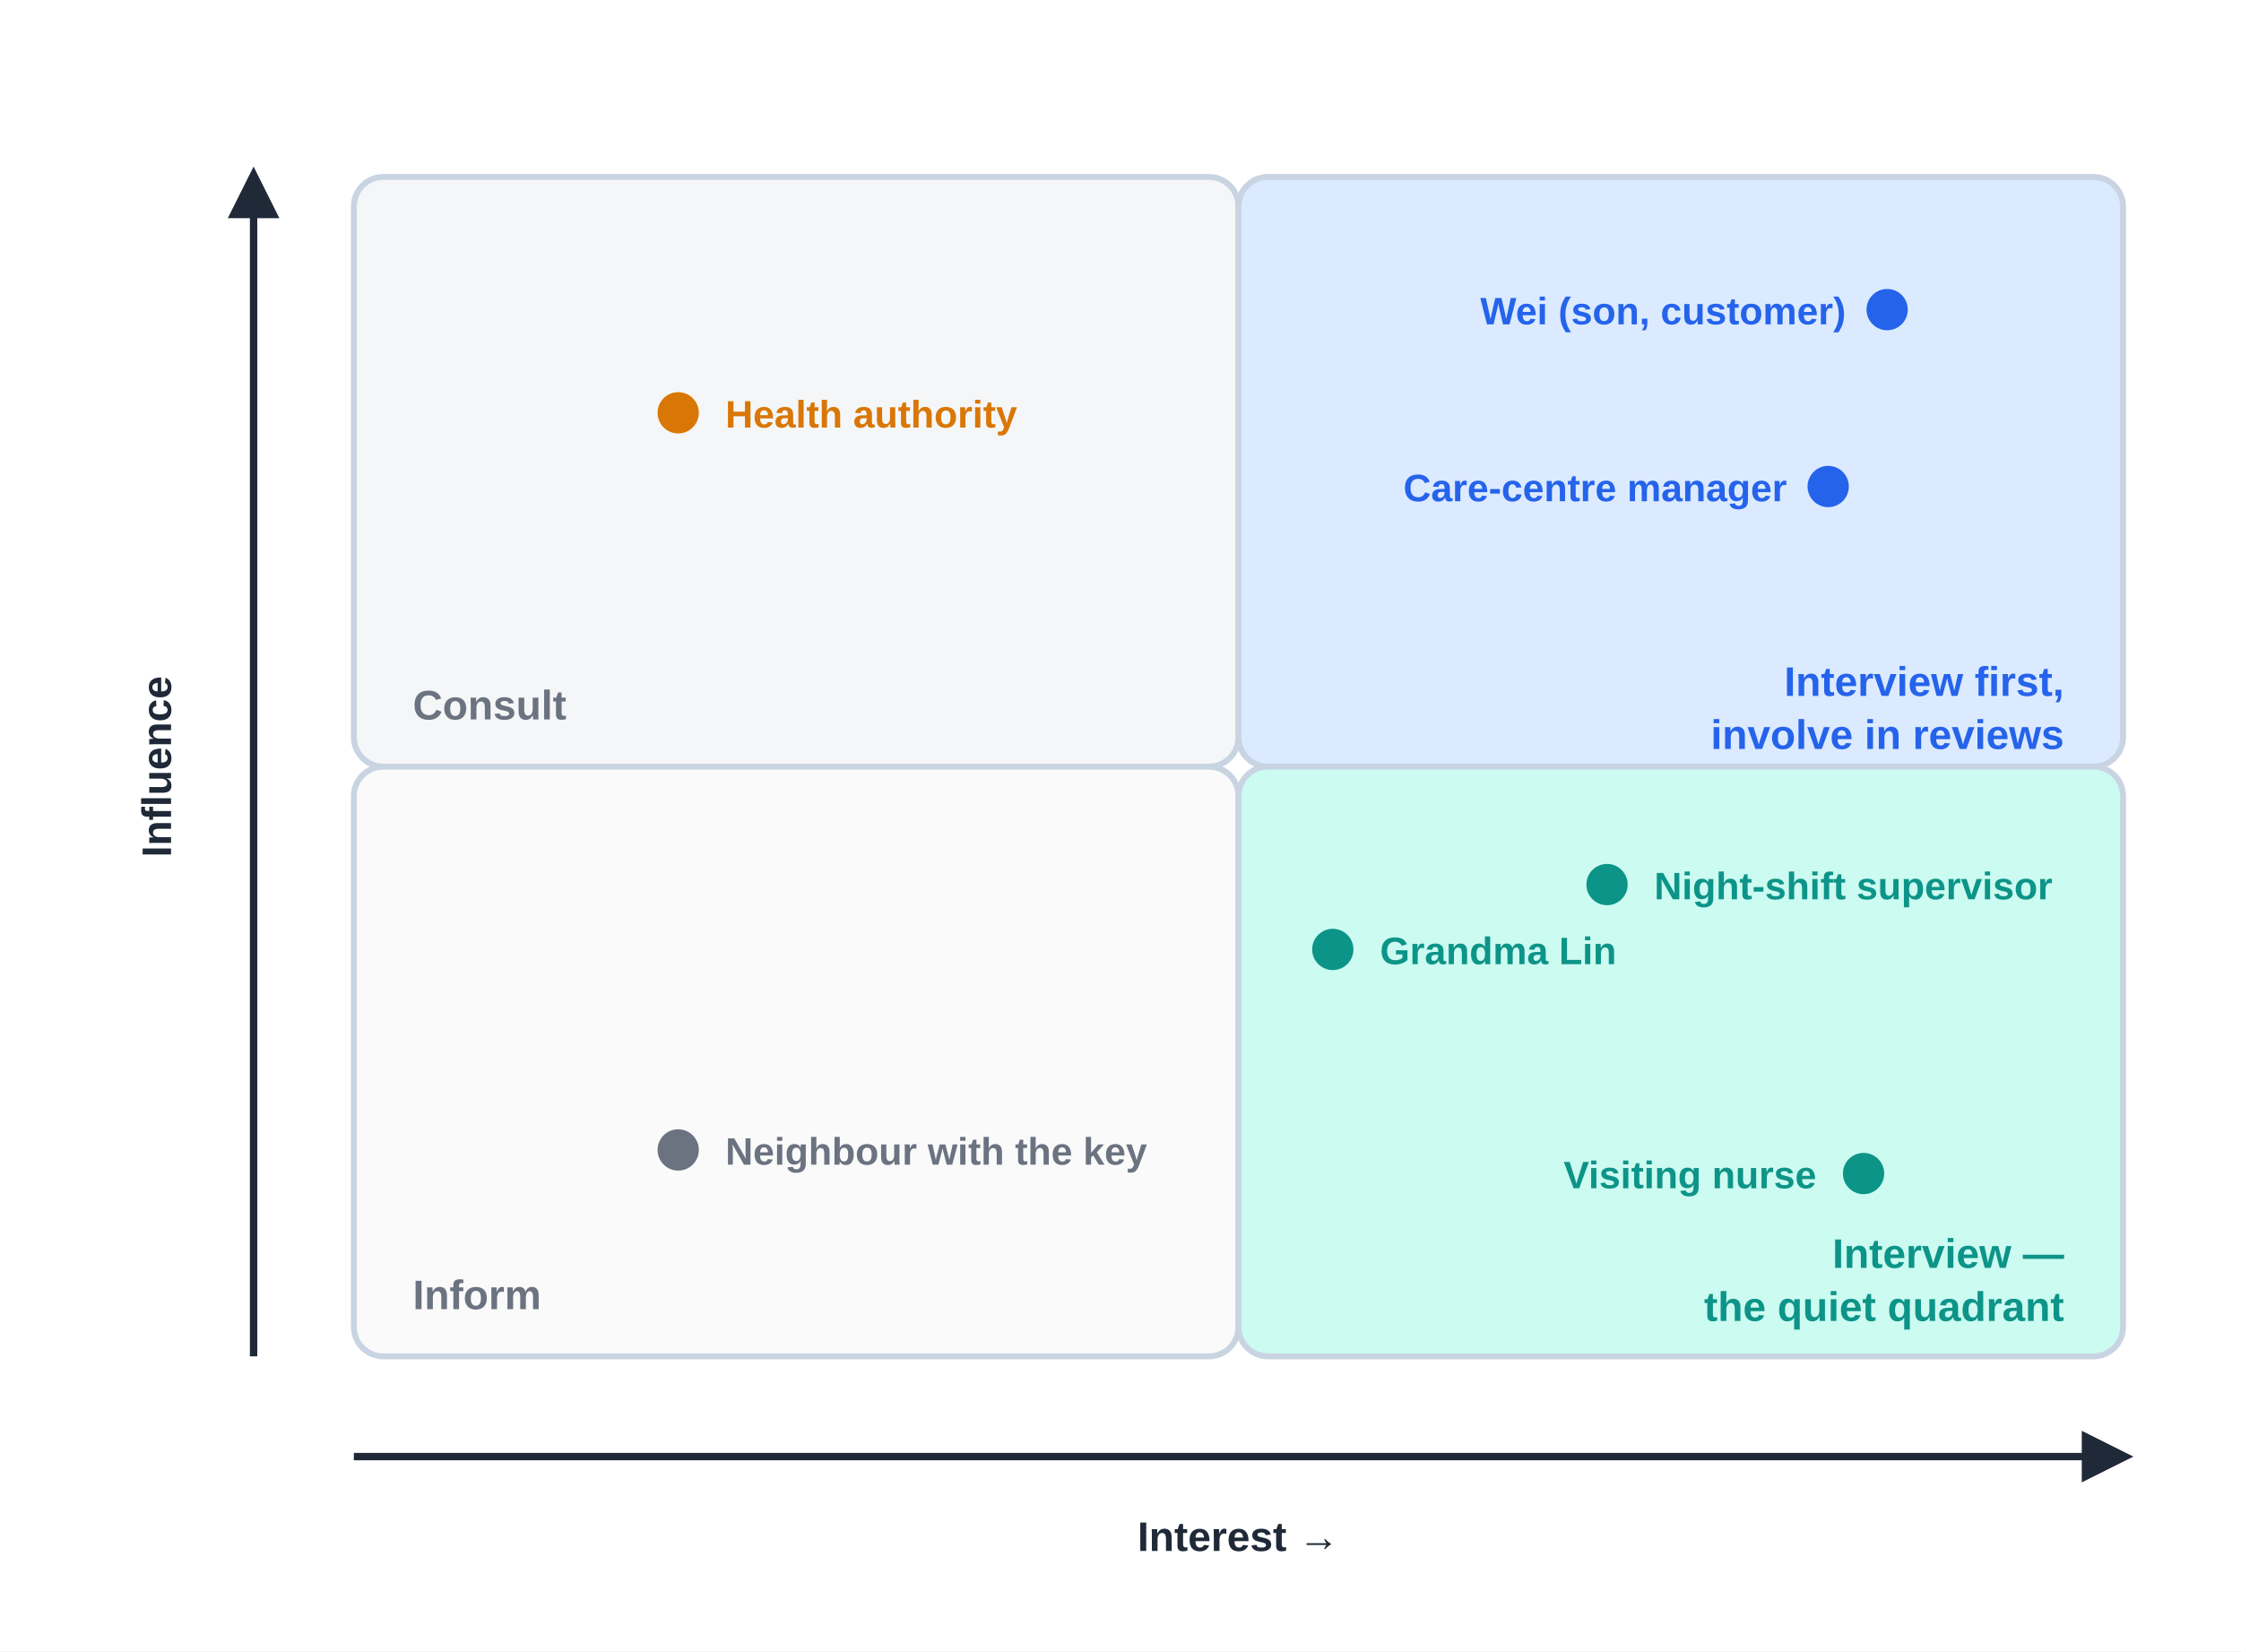
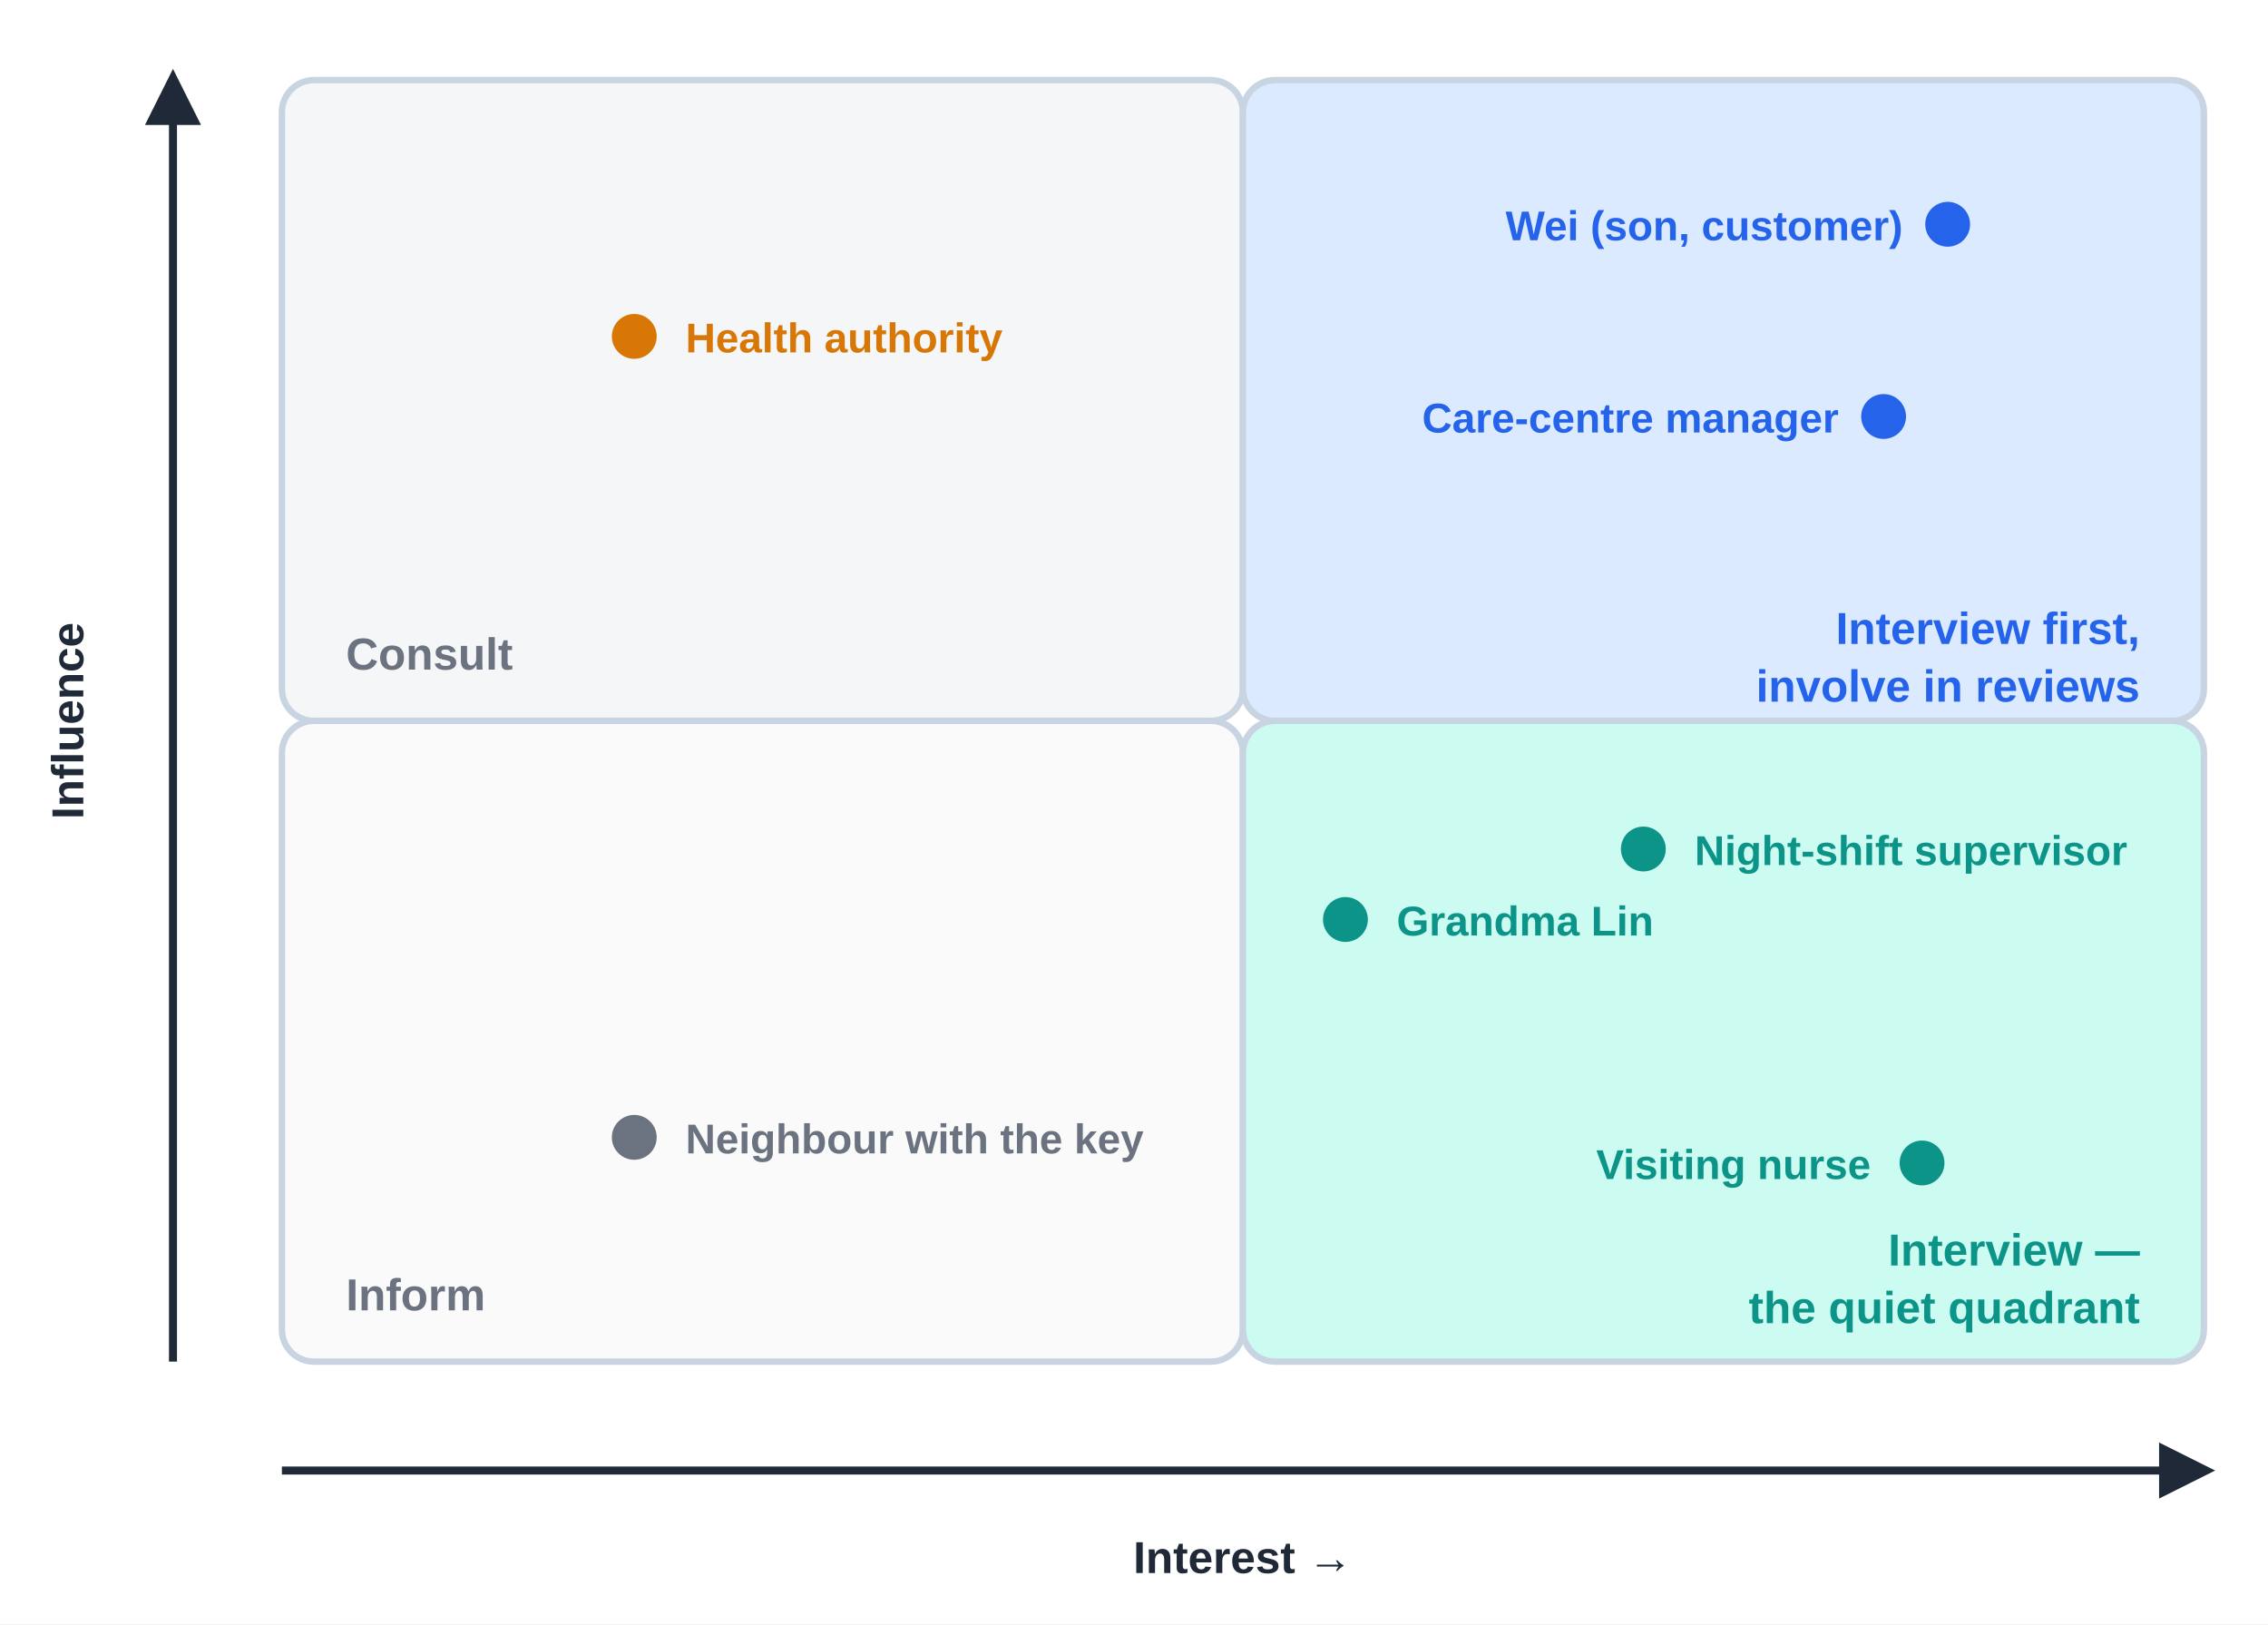
- <svg xmlns="http://www.w3.org/2000/svg" viewBox="0 0 760 560" font-family="Arial">
+ <svg xmlns="http://www.w3.org/2000/svg" viewBox="32 35 708 507" font-family="Arial">
  <defs>
    <marker id="arrB" viewBox="0 0 10 10" refX="8" refY="5" markerWidth="7" markerHeight="7" orient="auto-start-reverse">
      <path d="M0,0 L10,5 L0,10 z" fill="#2563EB" />
    </marker>
    <marker id="arrG" viewBox="0 0 10 10" refX="8" refY="5" markerWidth="7" markerHeight="7" orient="auto-start-reverse">
      <path d="M0,0 L10,5 L0,10 z" fill="#6B7280" />
    </marker>
    <marker id="arrV" viewBox="0 0 10 10" refX="8" refY="5" markerWidth="7" markerHeight="7" orient="auto-start-reverse">
      <path d="M0,0 L10,5 L0,10 z" fill="#6D3FA8" />
    </marker>
    <marker id="arrR" viewBox="0 0 10 10" refX="8" refY="5" markerWidth="7" markerHeight="7" orient="auto-start-reverse">
      <path d="M0,0 L10,5 L0,10 z" fill="#DC2626" />
    </marker>
    <marker id="arrT" viewBox="0 0 10 10" refX="8" refY="5" markerWidth="7" markerHeight="7" orient="auto-start-reverse">
      <path d="M0,0 L10,5 L0,10 z" fill="#0D9488" />
    </marker>
    <marker id="arrK" viewBox="0 0 10 10" refX="8" refY="5" markerWidth="7" markerHeight="7" orient="auto-start-reverse">
      <path d="M0,0 L10,5 L0,10 z" fill="#1F2937" />
    </marker>
  </defs>
-   <rect x="0" y="0" width="760" height="560" fill="#FFFFFF" />
+   <rect x="32" y="35" width="708" height="507" fill="#FFFFFF" />
  <rect x="120" y="60" width="300.0" height="200.0" rx="10" fill="#F5F6F7" stroke="#C9D4E2" stroke-width="2" />
  <rect x="420.0" y="60" width="300.0" height="200.0" rx="10" fill="#DBEAFE" stroke="#C9D4E2" stroke-width="2" />
  <rect x="120" y="260.0" width="300.0" height="200.0" rx="10" fill="#FAFAFA" stroke="#C9D4E2" stroke-width="2" />
  <rect x="420.0" y="260.0" width="300.0" height="200.0" rx="10" fill="#CCFBF1" stroke="#C9D4E2" stroke-width="2" />
  <text x="140" y="244" text-anchor="start" font-size="14" fill="#6B7280" font-weight="bold" font-style="normal">Consult</text>
  <text x="700" y="236" text-anchor="end" font-size="14" fill="#2563EB" font-weight="bold" font-style="normal">Interview first,</text>
  <text x="700" y="254" text-anchor="end" font-size="14" fill="#2563EB" font-weight="bold" font-style="normal">involve in reviews</text>
  <text x="140" y="444" text-anchor="start" font-size="14" fill="#6B7280" font-weight="bold" font-style="normal">Inform</text>
  <text x="700" y="430" text-anchor="end" font-size="14" fill="#0D9488" font-weight="bold" font-style="normal">Interview —</text>
  <text x="700" y="448" text-anchor="end" font-size="14" fill="#0D9488" font-weight="bold" font-style="normal">the quiet quadrant</text>
  <line x1="120" y1="494" x2="720" y2="494" stroke="#1F2937" stroke-width="2.5" marker-end="url(#arrK)" />
  <line x1="86" y1="460" x2="86" y2="60" stroke="#1F2937" stroke-width="2.5" marker-end="url(#arrK)" />
  <text x="420.0" y="526" text-anchor="middle" font-size="14" fill="#1F2937" font-weight="bold" font-style="normal">Interest  →</text>
  <text x="58" y="260.0" text-anchor="middle" font-size="14" font-weight="bold" fill="#1F2937" transform="rotate(-90 58 260.0)">Influence</text>
  <circle cx="640" cy="105" r="7" fill="#2563EB" />
  <text x="626" y="110" text-anchor="end" font-size="13" fill="#2563EB" font-weight="bold" font-style="normal">Wei (son, customer)</text>
  <circle cx="620" cy="165" r="7" fill="#2563EB" />
  <text x="606" y="170" text-anchor="end" font-size="13" fill="#2563EB" font-weight="bold" font-style="normal">Care-centre manager</text>
  <circle cx="230" cy="140" r="7" fill="#D97706" />
  <text x="246" y="145" text-anchor="start" font-size="13" fill="#D97706" font-weight="bold" font-style="normal">Health authority</text>
  <circle cx="545" cy="300" r="7" fill="#0D9488" />
  <text x="561" y="305" text-anchor="start" font-size="13" fill="#0D9488" font-weight="bold" font-style="normal">Night-shift supervisor</text>
  <circle cx="452" cy="322" r="7" fill="#0D9488" />
  <text x="468" y="327" text-anchor="start" font-size="13" fill="#0D9488" font-weight="bold" font-style="normal">Grandma Lin</text>
  <circle cx="632" cy="398" r="7" fill="#0D9488" />
  <text x="616" y="403" text-anchor="end" font-size="13" fill="#0D9488" font-weight="bold" font-style="normal">Visiting nurse</text>
  <circle cx="230" cy="390" r="7" fill="#6B7280" />
  <text x="246" y="395" text-anchor="start" font-size="13" fill="#6B7280" font-weight="bold" font-style="normal">Neighbour with the key</text>
</svg>
